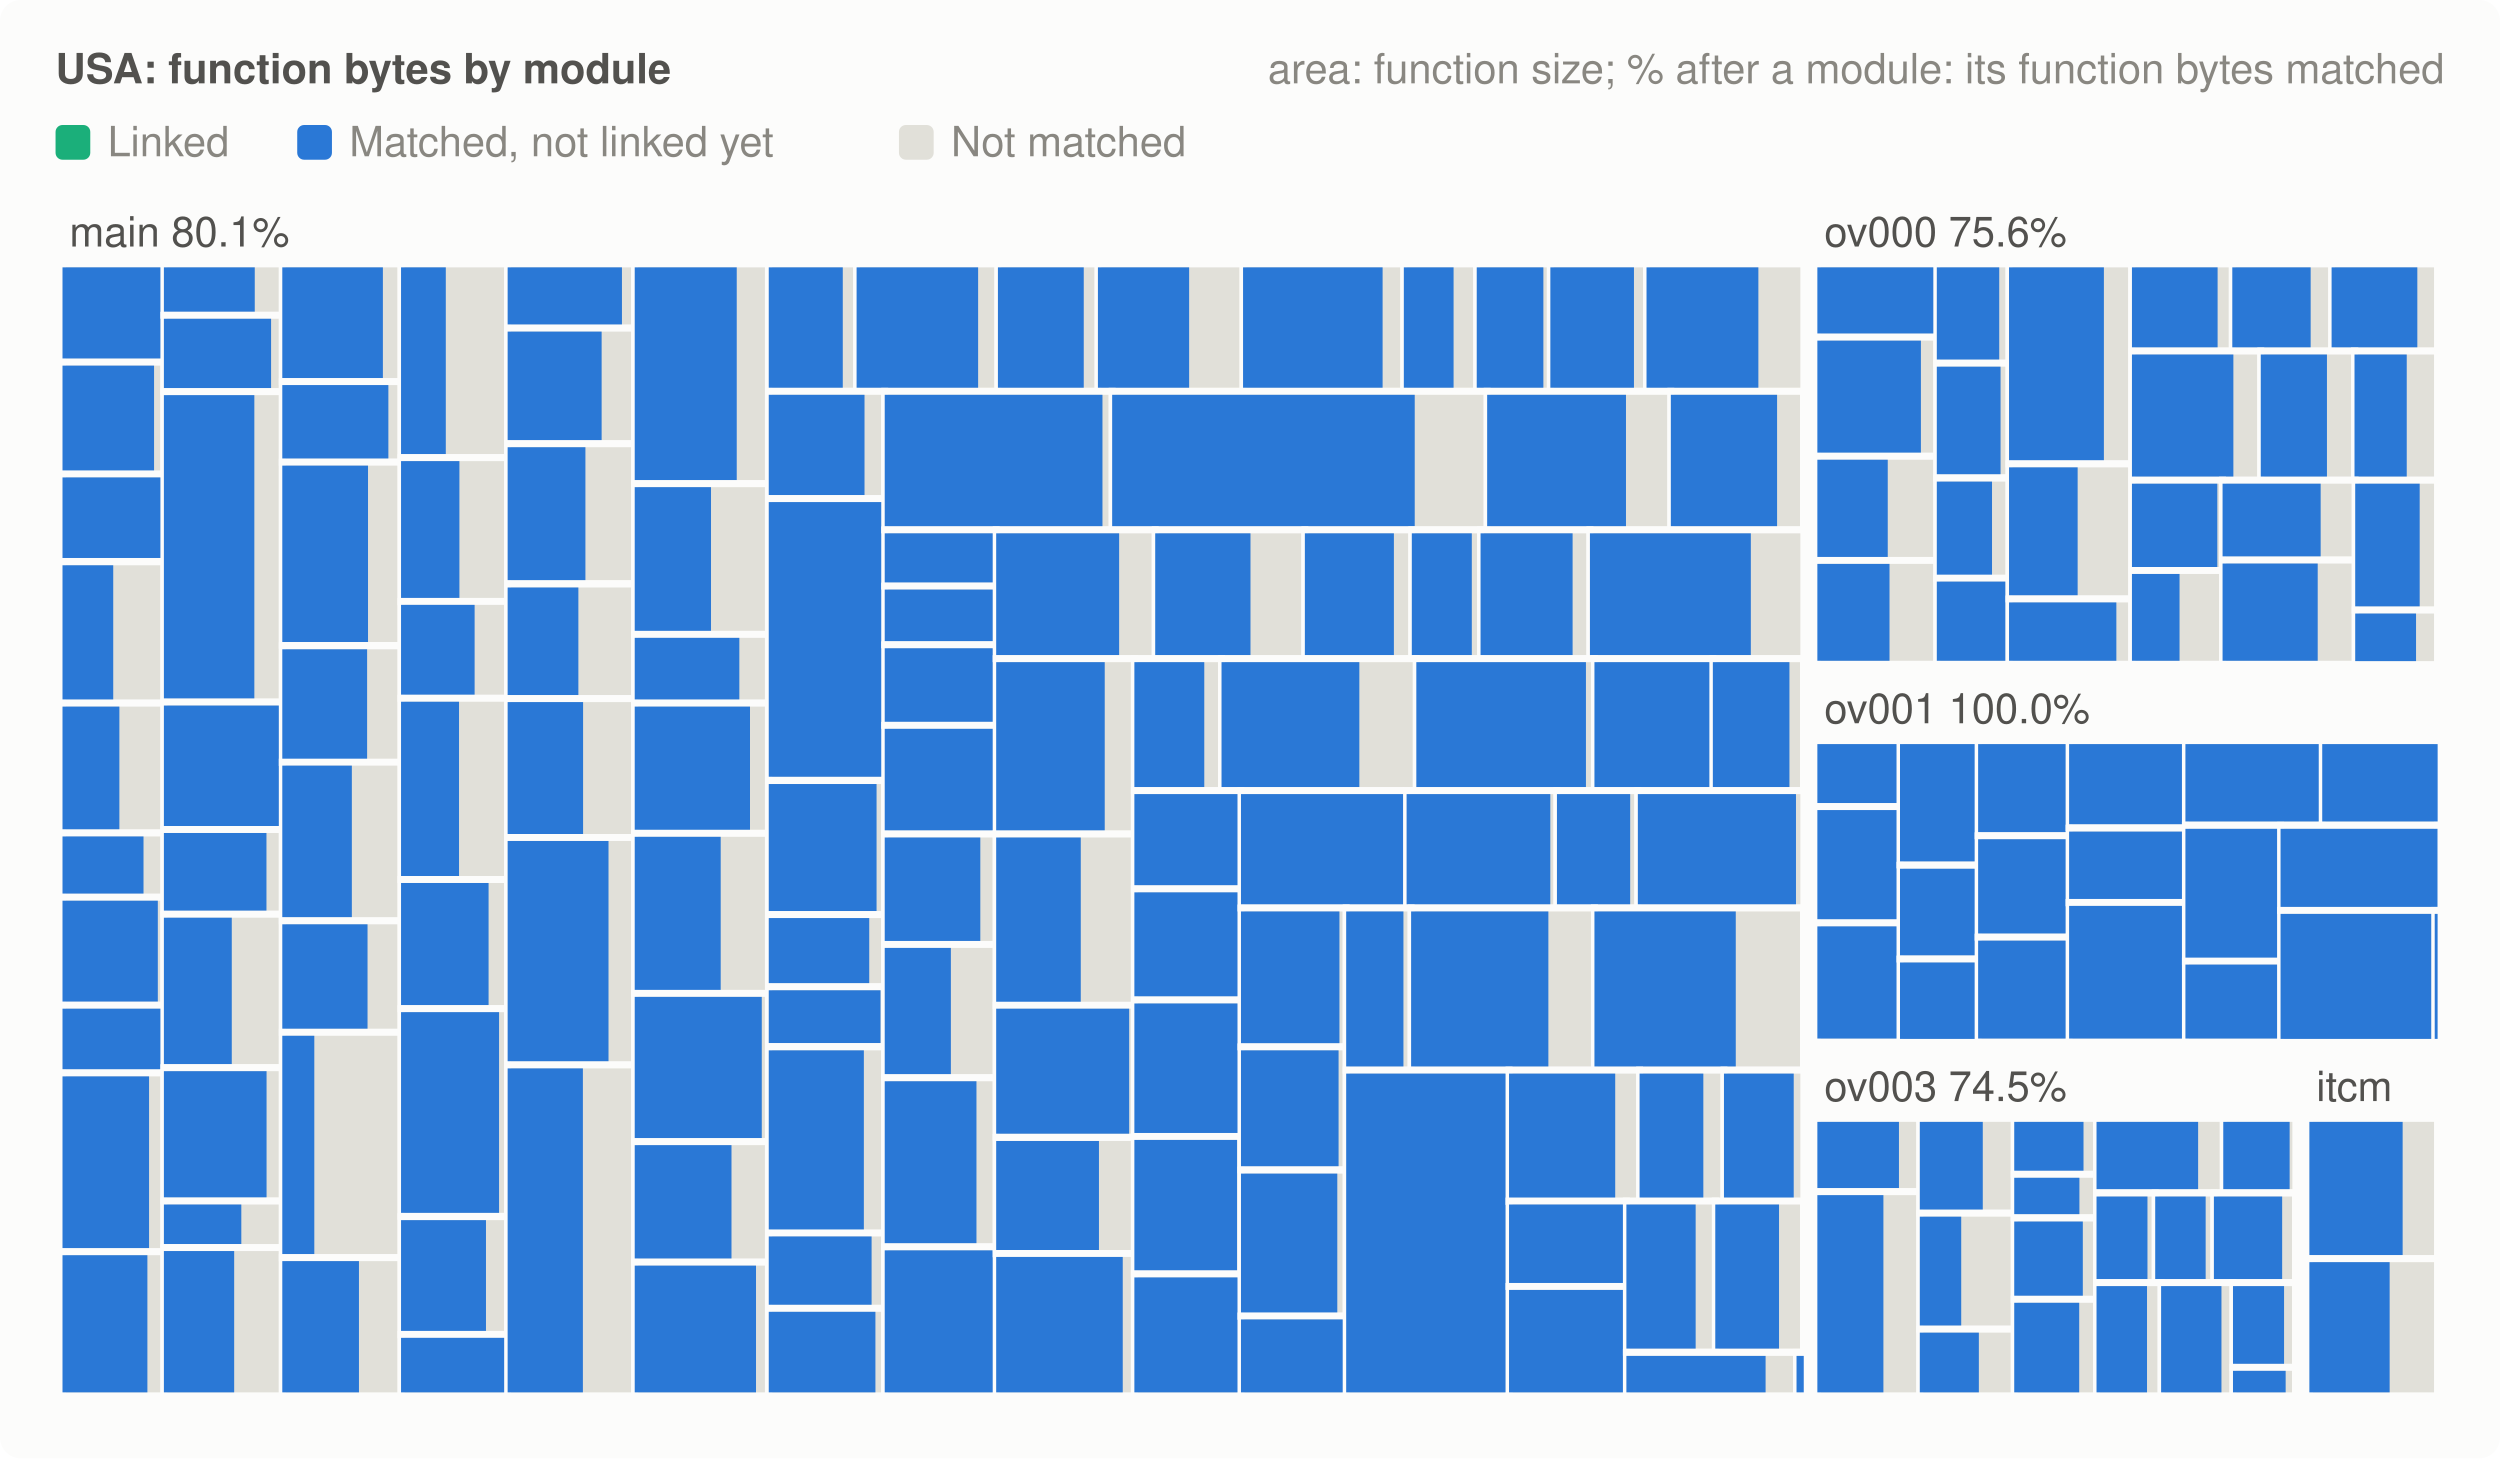
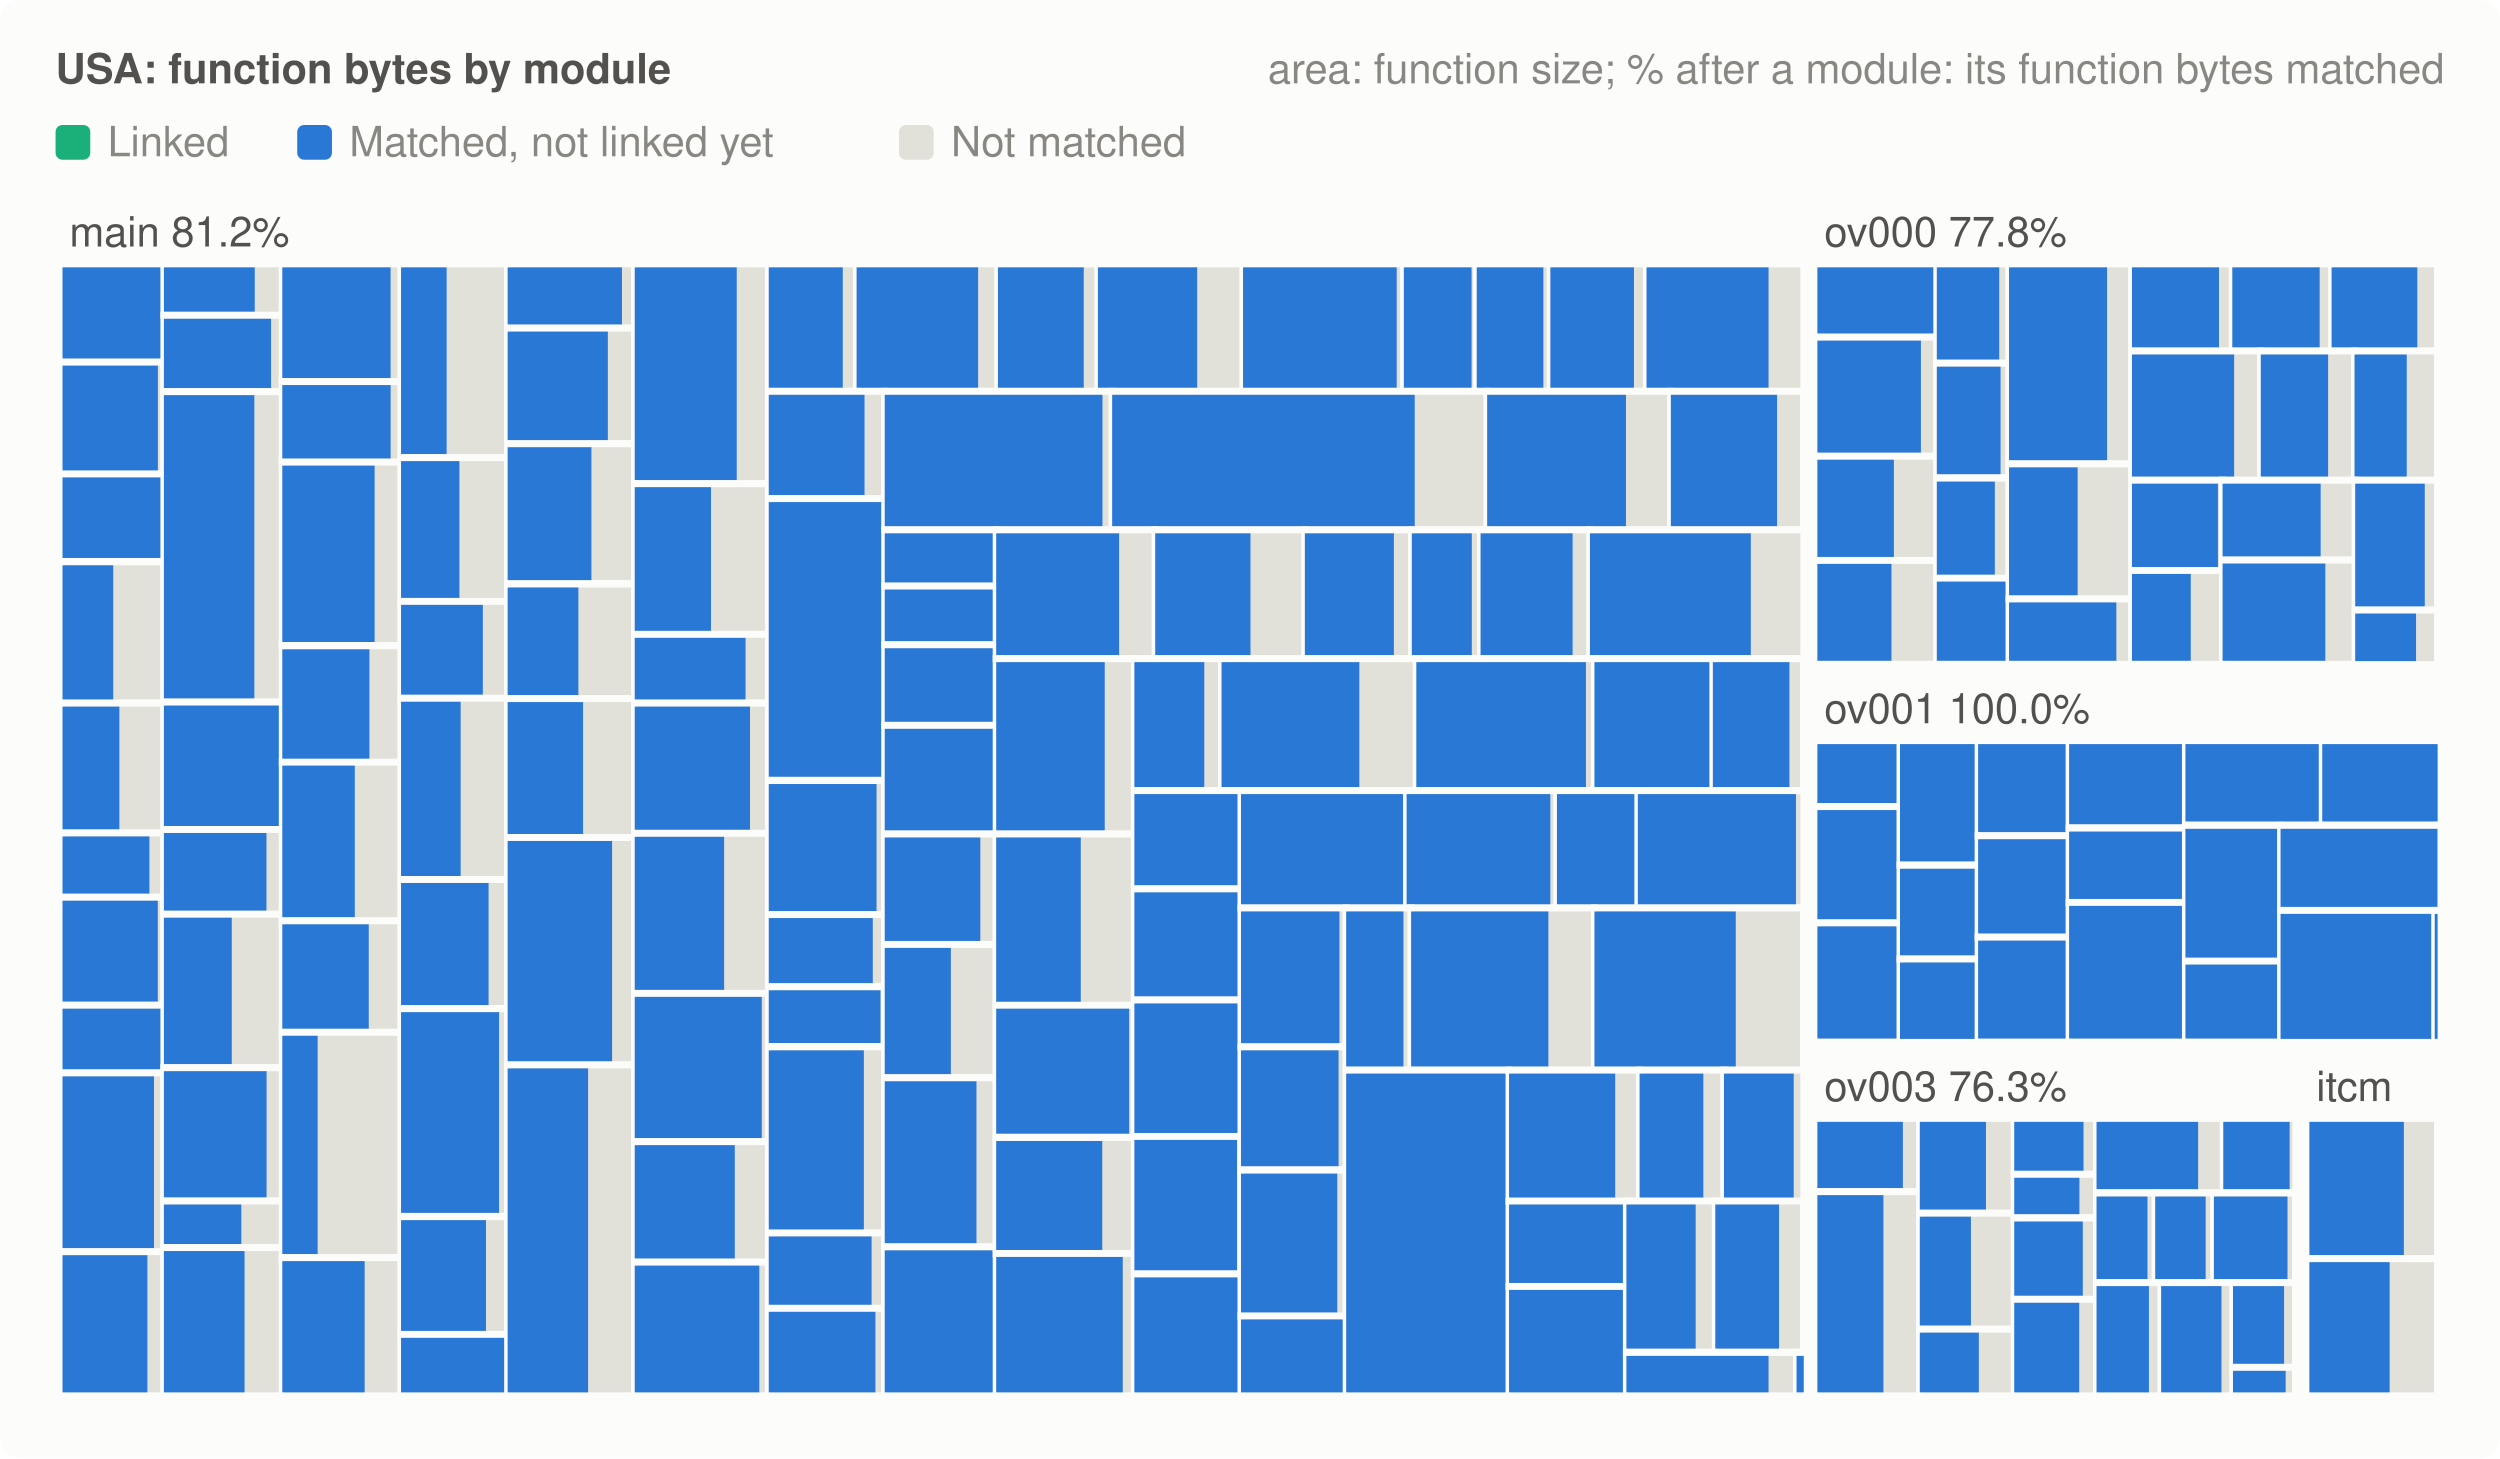
<svg xmlns="http://www.w3.org/2000/svg" viewBox="0 0 720 420" width="720" height="420" role="img" aria-label="Matched and linked code by module (USA)">
  <style>.bg{fill:#fcfcfb}.lbl{fill:#52514e}.muted{fill:#898781}.todo{fill:#e1e0d9}.gap{stroke:#fcfcfb}.matched{fill:#2a78d6}.linked{fill:#1baf7a}@media (prefers-color-scheme: dark){.bg{fill:#1a1a19}.lbl{fill:#c3c2b7}.muted{fill:#898781}.todo{fill:#2c2c2a}.gap{stroke:#1a1a19}.matched{fill:#3987e5}.linked{fill:#199e70}}text{font:12px -apple-system,BlinkMacSystemFont,'Segoe UI',Helvetica,Arial,sans-serif}.head{font-weight:600}</style>
  <rect class="bg" width="720" height="420" rx="6" />
  <text class="lbl head" x="16" y="24">USA: function bytes by module</text>
  <text class="muted" x="704" y="24" text-anchor="end">area: function size; % after a module: its function bytes matched</text>
  <rect class="linked" x="16" y="36" width="10" height="10" rx="2" />
  <text class="muted" x="31" y="45">Linked</text>
  <rect class="matched" x="85.6" y="36" width="10" height="10" rx="2" />
  <text class="muted" x="100.6" y="45">Matched, not linked yet</text>
  <rect class="todo" x="258.9" y="36" width="10" height="10" rx="2" />
  <text class="muted" x="273.9" y="45">Not matched</text>
  <rect class="todo gap" x="18.0" y="76.0" width="29.2" height="28.3" stroke-width="2" />
  <rect class="matched" x="18.0" y="77.0" width="29.16" height="26.3" />
  <rect class="todo gap" x="18.0" y="104.3" width="29.2" height="32.3" stroke-width="2" />
-   <rect class="matched" x="18.0" y="105.3" width="26.37" height="30.3" />
+   <rect class="matched" x="18.0" y="105.3" width="27.47" height="30.3" />
  <rect class="todo gap" x="18.0" y="136.5" width="29.2" height="25.2" stroke-width="2" />
  <rect class="matched" x="18.0" y="137.5" width="28.68" height="23.2" />
  <rect class="todo gap" x="18.0" y="161.8" width="29.2" height="40.7" stroke-width="2" />
  <rect class="matched" x="18.0" y="162.8" width="14.61" height="38.7" />
  <rect class="todo gap" x="18.0" y="202.5" width="29.2" height="37.4" stroke-width="2" />
  <rect class="matched" x="18.0" y="203.5" width="16.38" height="35.4" />
  <rect class="todo gap" x="18.0" y="239.9" width="29.2" height="18.5" stroke-width="2" />
-   <rect class="matched" x="18.0" y="240.9" width="23.33" height="16.5" />
+   <rect class="matched" x="18.0" y="240.9" width="25.03" height="16.5" />
  <rect class="todo gap" x="18.0" y="258.4" width="29.2" height="31.1" stroke-width="2" />
  <rect class="matched" x="18.0" y="259.4" width="27.45" height="29.1" />
  <rect class="todo gap" x="18.0" y="289.5" width="29.2" height="19.5" stroke-width="2" />
  <rect class="matched" x="18.0" y="290.5" width="29.04" height="17.5" />
  <rect class="todo gap" x="18.0" y="309.0" width="29.2" height="51.5" stroke-width="2" />
-   <rect class="matched" x="18.0" y="310.0" width="24.93" height="49.5" />
+   <rect class="matched" x="18.0" y="310.0" width="26.35" height="49.5" />
  <rect class="todo gap" x="18.0" y="360.5" width="29.2" height="41.5" stroke-width="2" />
  <rect class="matched" x="18.0" y="361.5" width="24.45" height="39.5" />
  <rect class="todo gap" x="47.2" y="76.0" width="34.1" height="14.8" stroke-width="2" />
  <rect class="matched" x="47.2" y="77.0" width="26.17" height="12.8" />
  <rect class="todo gap" x="47.2" y="90.8" width="34.1" height="22.0" stroke-width="2" />
  <rect class="matched" x="47.2" y="91.8" width="30.87" height="20.0" />
  <rect class="todo gap" x="47.2" y="112.8" width="34.1" height="89.4" stroke-width="2" />
  <rect class="matched" x="47.2" y="113.8" width="26.05" height="87.4" />
  <rect class="todo gap" x="47.2" y="202.2" width="34.1" height="36.7" stroke-width="2" />
  <rect class="matched" x="47.2" y="203.2" width="34.13" height="34.7" />
  <rect class="todo gap" x="47.2" y="238.9" width="34.1" height="24.4" stroke-width="2" />
  <rect class="matched" x="47.2" y="239.9" width="29.54" height="22.4" />
  <rect class="todo gap" x="47.2" y="263.3" width="34.1" height="44.2" stroke-width="2" />
  <rect class="matched" x="47.2" y="264.3" width="19.55" height="42.2" />
  <rect class="todo gap" x="47.2" y="307.5" width="34.1" height="38.4" stroke-width="2" />
  <rect class="matched" x="47.2" y="308.5" width="29.57" height="36.4" />
  <rect class="todo gap" x="47.2" y="345.9" width="34.1" height="13.4" stroke-width="2" />
  <rect class="matched" x="47.2" y="346.9" width="22.30" height="11.4" />
  <rect class="todo gap" x="47.2" y="359.3" width="34.1" height="42.7" stroke-width="2" />
-   <rect class="matched" x="47.2" y="360.3" width="20.24" height="40.7" />
+   <rect class="matched" x="47.2" y="360.3" width="23.23" height="40.7" />
  <rect class="todo gap" x="81.3" y="76.0" width="34.2" height="33.9" stroke-width="2" />
-   <rect class="matched" x="81.3" y="77.0" width="28.97" height="31.9" />
+   <rect class="matched" x="81.3" y="77.0" width="31.19" height="31.9" />
  <rect class="todo gap" x="81.3" y="109.9" width="34.2" height="23.2" stroke-width="2" />
-   <rect class="matched" x="81.3" y="110.9" width="30.55" height="21.2" />
+   <rect class="matched" x="81.3" y="110.9" width="31.20" height="21.2" />
  <rect class="todo gap" x="81.3" y="133.1" width="34.2" height="52.8" stroke-width="2" />
-   <rect class="matched" x="81.3" y="134.1" width="24.69" height="50.8" />
+   <rect class="matched" x="81.3" y="134.1" width="26.59" height="50.8" />
  <rect class="todo gap" x="81.3" y="186.0" width="34.2" height="33.6" stroke-width="2" />
-   <rect class="matched" x="81.3" y="187.0" width="24.43" height="31.6" />
+   <rect class="matched" x="81.3" y="187.0" width="25.09" height="31.6" />
  <rect class="todo gap" x="81.3" y="219.5" width="34.2" height="45.7" stroke-width="2" />
-   <rect class="matched" x="81.3" y="220.5" width="20.03" height="43.7" />
+   <rect class="matched" x="81.3" y="220.5" width="20.88" height="43.7" />
  <rect class="todo gap" x="81.3" y="265.2" width="34.2" height="32.1" stroke-width="2" />
-   <rect class="matched" x="81.3" y="266.2" width="24.55" height="30.1" />
+   <rect class="matched" x="81.3" y="266.2" width="24.90" height="30.1" />
  <rect class="todo gap" x="81.3" y="297.3" width="34.2" height="64.9" stroke-width="2" />
-   <rect class="matched" x="81.3" y="298.3" width="9.22" height="62.9" />
+   <rect class="matched" x="81.3" y="298.3" width="10.18" height="62.9" />
  <rect class="todo gap" x="81.3" y="362.2" width="34.2" height="39.8" stroke-width="2" />
-   <rect class="matched" x="81.3" y="363.2" width="22.08" height="37.8" />
+   <rect class="matched" x="81.3" y="363.2" width="23.72" height="37.8" />
  <rect class="todo gap" x="115.5" y="76.0" width="30.7" height="55.8" stroke-width="2" />
-   <rect class="matched" x="115.5" y="77.0" width="12.89" height="53.8" />
+   <rect class="matched" x="115.5" y="77.0" width="13.13" height="53.8" />
  <rect class="todo gap" x="115.5" y="131.8" width="30.7" height="41.5" stroke-width="2" />
  <rect class="matched" x="115.5" y="132.8" width="16.81" height="39.5" />
  <rect class="todo gap" x="115.5" y="173.2" width="30.7" height="27.9" stroke-width="2" />
-   <rect class="matched" x="115.5" y="174.2" width="21.19" height="25.9" />
+   <rect class="matched" x="115.5" y="174.2" width="23.56" height="25.9" />
  <rect class="todo gap" x="115.5" y="201.1" width="30.7" height="52.2" stroke-width="2" />
-   <rect class="matched" x="115.5" y="202.1" width="16.70" height="50.2" />
+   <rect class="matched" x="115.5" y="202.1" width="17.17" height="50.2" />
  <rect class="todo gap" x="115.5" y="253.3" width="30.7" height="37.2" stroke-width="2" />
  <rect class="matched" x="115.5" y="254.3" width="25.21" height="35.2" />
  <rect class="todo gap" x="115.5" y="290.5" width="30.7" height="59.8" stroke-width="2" />
  <rect class="matched" x="115.5" y="291.5" width="28.23" height="57.8" />
  <rect class="todo gap" x="115.5" y="350.4" width="30.7" height="34.0" stroke-width="2" />
  <rect class="matched" x="115.5" y="351.4" width="24.46" height="32.0" />
  <rect class="todo gap" x="115.5" y="384.3" width="30.7" height="17.7" stroke-width="2" />
  <rect class="matched" x="115.5" y="385.3" width="30.70" height="15.7" />
  <rect class="todo gap" x="146.2" y="76.0" width="36.6" height="18.5" stroke-width="2" />
  <rect class="matched" x="146.2" y="77.0" width="32.92" height="16.5" />
  <rect class="todo gap" x="146.2" y="94.5" width="36.6" height="33.3" stroke-width="2" />
-   <rect class="matched" x="146.2" y="95.5" width="27.07" height="31.3" />
+   <rect class="matched" x="146.2" y="95.5" width="28.86" height="31.3" />
  <rect class="todo gap" x="146.2" y="127.8" width="36.6" height="40.3" stroke-width="2" />
-   <rect class="matched" x="146.2" y="128.8" width="22.40" height="38.3" />
+   <rect class="matched" x="146.2" y="128.8" width="24.13" height="38.3" />
  <rect class="todo gap" x="146.2" y="168.2" width="36.6" height="33.0" stroke-width="2" />
  <rect class="matched" x="146.2" y="169.2" width="20.37" height="31.0" />
  <rect class="todo gap" x="146.2" y="201.2" width="36.6" height="40.0" stroke-width="2" />
  <rect class="matched" x="146.2" y="202.2" width="21.73" height="38.0" />
  <rect class="todo gap" x="146.2" y="241.2" width="36.6" height="65.5" stroke-width="2" />
-   <rect class="matched" x="146.2" y="242.2" width="29.05" height="63.5" />
+   <rect class="matched" x="146.2" y="242.2" width="30.08" height="63.5" />
  <rect class="todo gap" x="146.2" y="306.7" width="36.6" height="95.3" stroke-width="2" />
-   <rect class="matched" x="146.2" y="307.7" width="21.67" height="93.3" />
+   <rect class="matched" x="146.2" y="307.7" width="23.17" height="93.3" />
  <rect class="todo gap" x="182.8" y="76.0" width="38.5" height="63.3" stroke-width="2" />
  <rect class="matched" x="182.8" y="77.0" width="29.38" height="61.3" />
  <rect class="todo gap" x="182.8" y="139.3" width="38.5" height="43.4" stroke-width="2" />
  <rect class="matched" x="182.8" y="140.3" width="21.97" height="41.4" />
  <rect class="todo gap" x="182.8" y="182.7" width="38.5" height="19.8" stroke-width="2" />
-   <rect class="matched" x="182.8" y="183.7" width="30.13" height="17.8" />
+   <rect class="matched" x="182.8" y="183.7" width="31.92" height="17.8" />
  <rect class="todo gap" x="182.8" y="202.5" width="38.5" height="37.5" stroke-width="2" />
  <rect class="matched" x="182.8" y="203.5" width="33.20" height="35.5" />
  <rect class="todo gap" x="182.8" y="240.0" width="38.5" height="46.1" stroke-width="2" />
-   <rect class="matched" x="182.8" y="241.0" width="24.76" height="44.1" />
+   <rect class="matched" x="182.8" y="241.0" width="25.75" height="44.1" />
  <rect class="todo gap" x="182.8" y="286.1" width="38.5" height="42.7" stroke-width="2" />
  <rect class="matched" x="182.8" y="287.1" width="36.59" height="40.7" />
  <rect class="todo gap" x="182.8" y="328.8" width="38.5" height="34.7" stroke-width="2" />
-   <rect class="matched" x="182.8" y="329.8" width="27.87" height="32.7" />
+   <rect class="matched" x="182.8" y="329.8" width="28.82" height="32.7" />
  <rect class="todo gap" x="182.8" y="363.5" width="38.5" height="38.5" stroke-width="2" />
-   <rect class="matched" x="182.8" y="364.5" width="34.93" height="36.5" />
+   <rect class="matched" x="182.8" y="364.5" width="35.88" height="36.5" />
  <rect class="todo gap" x="221.4" y="76.0" width="25.3" height="36.7" stroke-width="2" />
  <rect class="matched" x="221.4" y="77.0" width="21.32" height="34.7" />
  <rect class="todo gap" x="246.7" y="76.0" width="40.7" height="36.7" stroke-width="2" />
  <rect class="matched" x="246.7" y="77.0" width="35.00" height="34.7" />
  <rect class="todo gap" x="287.4" y="76.0" width="28.9" height="36.7" stroke-width="2" />
  <rect class="matched" x="287.4" y="77.0" width="24.72" height="34.7" />
  <rect class="todo gap" x="316.2" y="76.0" width="41.8" height="36.7" stroke-width="2" />
-   <rect class="matched" x="316.2" y="77.0" width="26.27" height="34.7" />
+   <rect class="matched" x="316.2" y="77.0" width="28.59" height="34.7" />
  <rect class="todo gap" x="358.0" y="76.0" width="46.3" height="36.7" stroke-width="2" />
-   <rect class="matched" x="358.0" y="77.0" width="40.19" height="34.7" />
+   <rect class="matched" x="358.0" y="77.0" width="44.25" height="34.7" />
  <rect class="todo gap" x="404.3" y="76.0" width="21.0" height="36.7" stroke-width="2" />
-   <rect class="matched" x="404.3" y="77.0" width="14.33" height="34.7" />
+   <rect class="matched" x="404.3" y="77.0" width="19.51" height="34.7" />
  <rect class="todo gap" x="425.3" y="76.0" width="21.2" height="36.7" stroke-width="2" />
  <rect class="matched" x="425.3" y="77.0" width="19.19" height="34.7" />
  <rect class="todo gap" x="446.5" y="76.0" width="27.7" height="36.7" stroke-width="2" />
  <rect class="matched" x="446.5" y="77.0" width="24.08" height="34.7" />
  <rect class="todo gap" x="474.2" y="76.0" width="45.3" height="36.7" stroke-width="2" />
-   <rect class="matched" x="474.2" y="77.0" width="32.21" height="34.7" />
+   <rect class="matched" x="474.2" y="77.0" width="35.14" height="34.7" />
  <rect class="todo gap" x="221.4" y="112.7" width="33.4" height="30.9" stroke-width="2" />
  <rect class="matched" x="221.4" y="113.7" width="27.58" height="28.9" />
  <rect class="todo gap" x="221.4" y="143.6" width="33.4" height="81.1" stroke-width="2" />
  <rect class="matched" x="221.4" y="144.6" width="33.43" height="79.1" />
  <rect class="todo gap" x="221.4" y="224.8" width="33.4" height="38.6" stroke-width="2" />
  <rect class="matched" x="221.4" y="225.8" width="31.05" height="36.6" />
  <rect class="todo gap" x="221.4" y="263.4" width="33.4" height="20.8" stroke-width="2" />
-   <rect class="matched" x="221.4" y="264.4" width="28.94" height="18.8" />
+   <rect class="matched" x="221.4" y="264.4" width="29.96" height="18.8" />
  <rect class="todo gap" x="221.4" y="284.2" width="33.4" height="17.2" stroke-width="2" />
  <rect class="matched" x="221.4" y="285.2" width="32.18" height="15.2" />
  <rect class="todo gap" x="221.4" y="301.5" width="33.4" height="53.7" stroke-width="2" />
  <rect class="matched" x="221.4" y="302.5" width="27.39" height="51.7" />
  <rect class="todo gap" x="221.4" y="355.1" width="33.4" height="21.7" stroke-width="2" />
  <rect class="matched" x="221.4" y="356.1" width="29.62" height="19.7" />
  <rect class="todo gap" x="221.4" y="376.8" width="33.4" height="25.2" stroke-width="2" />
  <rect class="matched" x="221.4" y="377.8" width="30.72" height="23.2" />
  <rect class="todo gap" x="254.8" y="112.7" width="65.5" height="39.9" stroke-width="2" />
  <rect class="matched" x="254.8" y="113.7" width="62.71" height="37.9" />
  <rect class="todo gap" x="320.3" y="112.7" width="108.0" height="39.9" stroke-width="2" />
  <rect class="matched" x="320.3" y="113.7" width="87.14" height="37.9" />
  <rect class="todo gap" x="428.3" y="112.7" width="52.9" height="39.9" stroke-width="2" />
  <rect class="matched" x="428.3" y="113.7" width="39.98" height="37.9" />
  <rect class="todo gap" x="481.2" y="112.7" width="38.2" height="39.9" stroke-width="2" />
  <rect class="matched" x="481.2" y="113.7" width="30.60" height="37.9" />
  <rect class="todo gap" x="254.8" y="152.6" width="32.1" height="16.2" stroke-width="2" />
  <rect class="matched" x="254.8" y="153.6" width="32.14" height="14.2" />
  <rect class="todo gap" x="254.8" y="168.8" width="32.1" height="16.9" stroke-width="2" />
  <rect class="matched" x="254.8" y="169.8" width="32.14" height="14.9" />
  <rect class="todo gap" x="254.8" y="185.7" width="32.1" height="23.2" stroke-width="2" />
  <rect class="matched" x="254.8" y="186.7" width="32.14" height="21.2" />
  <rect class="todo gap" x="254.8" y="208.9" width="32.1" height="31.3" stroke-width="2" />
  <rect class="matched" x="254.8" y="209.9" width="32.14" height="29.3" />
  <rect class="todo gap" x="254.8" y="240.2" width="32.1" height="31.8" stroke-width="2" />
  <rect class="matched" x="254.8" y="241.2" width="27.53" height="29.8" />
  <rect class="todo gap" x="254.8" y="272.0" width="32.1" height="38.4" stroke-width="2" />
  <rect class="matched" x="254.8" y="273.0" width="19.05" height="36.4" />
  <rect class="todo gap" x="254.8" y="310.4" width="32.1" height="48.7" stroke-width="2" />
  <rect class="matched" x="254.8" y="311.4" width="26.42" height="46.7" />
  <rect class="todo gap" x="254.8" y="359.1" width="32.1" height="42.9" stroke-width="2" />
  <rect class="matched" x="254.8" y="360.1" width="32.14" height="40.9" />
  <rect class="todo gap" x="286.9" y="152.6" width="45.8" height="37.1" stroke-width="2" />
  <rect class="matched" x="286.9" y="153.6" width="35.41" height="35.1" />
  <rect class="todo gap" x="332.7" y="152.6" width="43.1" height="37.1" stroke-width="2" />
  <rect class="matched" x="332.7" y="153.6" width="27.44" height="35.1" />
  <rect class="todo gap" x="375.8" y="152.6" width="30.8" height="37.1" stroke-width="2" />
  <rect class="matched" x="375.8" y="153.6" width="25.64" height="35.1" />
  <rect class="todo gap" x="406.6" y="152.6" width="19.8" height="37.1" stroke-width="2" />
  <rect class="matched" x="406.6" y="153.6" width="17.28" height="35.1" />
  <rect class="todo gap" x="426.4" y="152.6" width="31.5" height="37.1" stroke-width="2" />
  <rect class="matched" x="426.4" y="153.6" width="26.51" height="35.1" />
  <rect class="todo gap" x="457.9" y="152.6" width="61.6" height="37.1" stroke-width="2" />
  <rect class="matched" x="457.9" y="153.6" width="46.34" height="35.1" />
  <rect class="todo gap" x="286.9" y="189.7" width="39.8" height="50.5" stroke-width="2" />
  <rect class="matched" x="286.9" y="190.7" width="31.26" height="48.5" />
  <rect class="todo gap" x="286.9" y="240.2" width="39.8" height="49.4" stroke-width="2" />
  <rect class="matched" x="286.9" y="241.2" width="24.36" height="47.4" />
  <rect class="todo gap" x="286.9" y="289.5" width="39.8" height="38.0" stroke-width="2" />
  <rect class="matched" x="286.9" y="290.5" width="38.30" height="36.0" />
  <rect class="todo gap" x="286.9" y="327.6" width="39.8" height="33.5" stroke-width="2" />
-   <rect class="matched" x="286.9" y="328.6" width="29.60" height="31.5" />
+   <rect class="matched" x="286.9" y="328.6" width="30.55" height="31.5" />
  <rect class="todo gap" x="286.9" y="361.0" width="39.8" height="41.0" stroke-width="2" />
  <rect class="matched" x="286.9" y="362.0" width="36.45" height="39.0" />
  <rect class="todo gap" x="326.7" y="189.7" width="25.1" height="38.0" stroke-width="2" />
  <rect class="matched" x="326.7" y="190.7" width="20.13" height="36.0" />
  <rect class="todo gap" x="351.8" y="189.7" width="56.1" height="38.0" stroke-width="2" />
  <rect class="matched" x="351.8" y="190.7" width="39.69" height="36.0" />
  <rect class="todo gap" x="407.9" y="189.7" width="51.3" height="38.0" stroke-width="2" />
  <rect class="matched" x="407.9" y="190.7" width="48.85" height="36.0" />
  <rect class="todo gap" x="459.2" y="189.7" width="34.1" height="38.0" stroke-width="2" />
-   <rect class="matched" x="459.2" y="190.7" width="33.92" height="36.0" />
+   <rect class="matched" x="459.2" y="190.7" width="34.08" height="36.0" />
  <rect class="todo gap" x="493.3" y="189.7" width="26.1" height="38.0" stroke-width="2" />
  <rect class="matched" x="493.3" y="190.7" width="22.06" height="36.0" />
  <rect class="todo gap" x="326.7" y="227.7" width="30.7" height="28.3" stroke-width="2" />
  <rect class="matched" x="326.7" y="228.7" width="29.88" height="26.3" />
  <rect class="todo gap" x="326.7" y="256.0" width="30.7" height="32.0" stroke-width="2" />
  <rect class="matched" x="326.7" y="257.0" width="30.68" height="30.0" />
  <rect class="todo gap" x="326.7" y="288.0" width="30.7" height="39.3" stroke-width="2" />
  <rect class="matched" x="326.7" y="289.0" width="30.68" height="37.3" />
  <rect class="todo gap" x="326.7" y="327.3" width="30.7" height="39.6" stroke-width="2" />
  <rect class="matched" x="326.7" y="328.3" width="29.59" height="37.6" />
  <rect class="todo gap" x="326.7" y="366.9" width="30.7" height="35.1" stroke-width="2" />
  <rect class="matched" x="326.7" y="367.9" width="30.68" height="33.1" />
  <rect class="todo gap" x="357.4" y="227.7" width="47.7" height="33.8" stroke-width="2" />
  <rect class="matched" x="357.4" y="228.7" width="46.82" height="31.8" />
  <rect class="todo gap" x="405.1" y="227.7" width="43.3" height="33.8" stroke-width="2" />
  <rect class="matched" x="405.1" y="228.7" width="41.39" height="31.8" />
  <rect class="todo gap" x="448.4" y="227.7" width="23.3" height="33.8" stroke-width="2" />
-   <rect class="matched" x="448.4" y="228.7" width="21.09" height="31.8" />
+   <rect class="matched" x="448.4" y="228.7" width="23.27" height="31.8" />
  <rect class="todo gap" x="471.7" y="227.7" width="47.8" height="33.8" stroke-width="2" />
  <rect class="matched" x="471.7" y="228.7" width="45.54" height="31.8" />
  <rect class="todo gap" x="357.4" y="261.5" width="30.3" height="40.0" stroke-width="2" />
  <rect class="matched" x="357.4" y="262.5" width="28.36" height="38.0" />
  <rect class="todo gap" x="357.4" y="301.5" width="30.3" height="35.4" stroke-width="2" />
  <rect class="matched" x="357.4" y="302.5" width="28.11" height="33.4" />
  <rect class="todo gap" x="357.4" y="337.0" width="30.3" height="42.1" stroke-width="2" />
  <rect class="matched" x="357.4" y="338.0" width="27.74" height="40.1" />
  <rect class="todo gap" x="357.4" y="379.0" width="30.3" height="23.0" stroke-width="2" />
  <rect class="matched" x="357.4" y="380.0" width="30.30" height="21.0" />
  <rect class="todo gap" x="387.7" y="261.5" width="18.7" height="46.7" stroke-width="2" />
  <rect class="matched" x="387.7" y="262.5" width="16.49" height="44.7" />
  <rect class="todo gap" x="406.4" y="261.5" width="52.8" height="46.7" stroke-width="2" />
  <rect class="matched" x="406.4" y="262.5" width="39.53" height="44.7" />
  <rect class="todo gap" x="459.2" y="261.5" width="60.2" height="46.7" stroke-width="2" />
  <rect class="matched" x="459.2" y="262.5" width="40.70" height="44.7" />
  <rect class="todo gap" x="387.7" y="308.2" width="46.9" height="93.8" stroke-width="2" />
  <rect class="matched" x="387.7" y="309.2" width="46.88" height="91.8" />
  <rect class="todo gap" x="434.6" y="308.2" width="37.6" height="37.8" stroke-width="2" />
  <rect class="matched" x="434.6" y="309.2" width="30.58" height="35.8" />
  <rect class="todo gap" x="472.2" y="308.2" width="24.3" height="37.8" stroke-width="2" />
  <rect class="matched" x="472.2" y="309.2" width="18.36" height="35.8" />
  <rect class="todo gap" x="496.5" y="308.2" width="23.0" height="37.8" stroke-width="2" />
  <rect class="matched" x="496.5" y="309.2" width="20.09" height="35.8" />
  <rect class="todo gap" x="434.6" y="345.9" width="33.8" height="24.6" stroke-width="2" />
  <rect class="matched" x="434.6" y="346.9" width="32.89" height="22.6" />
  <rect class="todo gap" x="434.6" y="370.5" width="33.8" height="31.5" stroke-width="2" />
  <rect class="matched" x="434.6" y="371.5" width="33.76" height="29.5" />
  <rect class="todo gap" x="468.4" y="345.9" width="25.7" height="43.5" stroke-width="2" />
  <rect class="matched" x="468.4" y="346.9" width="19.95" height="41.5" />
  <rect class="todo gap" x="494.0" y="345.9" width="25.4" height="43.5" stroke-width="2" />
  <rect class="matched" x="494.0" y="346.9" width="18.36" height="41.5" />
  <rect class="todo gap" x="468.4" y="389.5" width="49.0" height="12.5" stroke-width="2" />
-   <rect class="matched" x="468.4" y="390.5" width="40.09" height="10.5" />
+   <rect class="matched" x="468.4" y="390.5" width="40.94" height="10.5" />
  <rect class="todo gap" x="517.4" y="389.5" width="2.1" height="12.5" stroke-width="2" />
  <rect class="matched" x="517.4" y="390.5" width="2.08" height="10.5" />
-   <text class="lbl" x="20.0" y="71.0">main 80.1%</text>
+   <text class="lbl" x="20.0" y="71.0">main 81.2%</text>
  <rect class="todo gap" x="523.4" y="76.0" width="34.4" height="21.1" stroke-width="2" />
  <rect class="matched" x="523.4" y="77.0" width="33.66" height="19.1" />
  <rect class="todo gap" x="523.4" y="97.1" width="34.4" height="34.3" stroke-width="2" />
  <rect class="matched" x="523.4" y="98.1" width="29.82" height="32.3" />
  <rect class="todo gap" x="523.4" y="131.4" width="34.4" height="30.1" stroke-width="2" />
-   <rect class="matched" x="523.4" y="132.4" width="20.27" height="28.1" />
+   <rect class="matched" x="523.4" y="132.4" width="22.04" height="28.1" />
  <rect class="todo gap" x="523.4" y="161.4" width="34.4" height="29.9" stroke-width="2" />
-   <rect class="matched" x="523.4" y="162.4" width="20.78" height="27.9" />
+   <rect class="matched" x="523.4" y="162.4" width="21.34" height="27.9" />
  <rect class="todo gap" x="557.8" y="76.0" width="20.8" height="28.6" stroke-width="2" />
  <rect class="matched" x="557.8" y="77.0" width="17.98" height="26.6" />
  <rect class="todo gap" x="557.8" y="104.6" width="20.8" height="33.0" stroke-width="2" />
  <rect class="matched" x="557.8" y="105.6" width="18.36" height="31.0" />
  <rect class="todo gap" x="557.8" y="137.7" width="20.8" height="28.9" stroke-width="2" />
-   <rect class="matched" x="557.8" y="138.7" width="15.90" height="26.9" />
+   <rect class="matched" x="557.8" y="138.7" width="16.71" height="26.9" />
  <rect class="todo gap" x="557.8" y="166.5" width="20.8" height="24.8" stroke-width="2" />
-   <rect class="matched" x="557.8" y="167.5" width="19.81" height="22.8" />
+   <rect class="matched" x="557.8" y="167.5" width="19.94" height="22.8" />
  <rect class="todo gap" x="578.6" y="76.0" width="35.3" height="57.6" stroke-width="2" />
-   <rect class="matched" x="578.6" y="77.0" width="27.32" height="55.6" />
+   <rect class="matched" x="578.6" y="77.0" width="28.24" height="55.6" />
  <rect class="todo gap" x="578.6" y="133.6" width="35.3" height="38.9" stroke-width="2" />
  <rect class="matched" x="578.6" y="134.6" width="19.76" height="36.9" />
  <rect class="todo gap" x="578.6" y="172.5" width="35.3" height="18.8" stroke-width="2" />
  <rect class="matched" x="578.6" y="173.5" width="30.91" height="16.8" />
  <rect class="todo gap" x="614.0" y="76.0" width="28.9" height="25.1" stroke-width="2" />
-   <rect class="matched" x="614.0" y="77.0" width="24.67" height="23.1" />
+   <rect class="matched" x="614.0" y="77.0" width="25.07" height="23.1" />
  <rect class="todo gap" x="642.9" y="76.0" width="28.7" height="25.1" stroke-width="2" />
-   <rect class="matched" x="642.9" y="77.0" width="22.57" height="23.1" />
+   <rect class="matched" x="642.9" y="77.0" width="25.16" height="23.1" />
  <rect class="todo gap" x="671.5" y="76.0" width="30.5" height="25.1" stroke-width="2" />
  <rect class="matched" x="671.5" y="77.0" width="24.69" height="23.1" />
  <rect class="todo gap" x="614.0" y="101.1" width="37.1" height="37.2" stroke-width="2" />
-   <rect class="matched" x="614.0" y="102.1" width="29.21" height="35.2" />
+   <rect class="matched" x="614.0" y="102.1" width="29.43" height="35.2" />
  <rect class="todo gap" x="651.1" y="101.1" width="27.1" height="37.2" stroke-width="2" />
-   <rect class="matched" x="651.1" y="102.1" width="19.06" height="35.2" />
+   <rect class="matched" x="651.1" y="102.1" width="19.40" height="35.2" />
  <rect class="todo gap" x="678.1" y="101.1" width="23.9" height="37.2" stroke-width="2" />
  <rect class="matched" x="678.1" y="102.1" width="15.04" height="35.2" />
  <rect class="todo gap" x="614.0" y="138.3" width="26.1" height="26.0" stroke-width="2" />
-   <rect class="matched" x="614.0" y="139.3" width="24.59" height="24.0" />
+   <rect class="matched" x="614.0" y="139.3" width="24.77" height="24.0" />
  <rect class="todo gap" x="614.0" y="164.3" width="26.1" height="27.0" stroke-width="2" />
-   <rect class="matched" x="614.0" y="165.3" width="13.71" height="25.0" />
+   <rect class="matched" x="614.0" y="165.3" width="16.94" height="25.0" />
  <rect class="todo gap" x="640.1" y="138.3" width="38.2" height="23.0" stroke-width="2" />
  <rect class="matched" x="640.1" y="139.3" width="28.25" height="21.0" />
  <rect class="todo gap" x="640.1" y="161.3" width="38.2" height="30.0" stroke-width="2" />
-   <rect class="matched" x="640.1" y="162.3" width="27.40" height="28.0" />
+   <rect class="matched" x="640.1" y="162.3" width="29.59" height="28.0" />
  <rect class="todo gap" x="678.3" y="138.3" width="23.7" height="37.4" stroke-width="2" />
-   <rect class="matched" x="678.3" y="139.3" width="18.57" height="35.4" />
+   <rect class="matched" x="678.3" y="139.3" width="20.03" height="35.4" />
  <rect class="todo gap" x="678.3" y="175.7" width="23.7" height="15.7" stroke-width="2" />
  <rect class="matched" x="678.3" y="176.7" width="17.52" height="13.7" />
-   <text class="lbl" x="525.4" y="71.0">ov000 75.6%</text>
+   <text class="lbl" x="525.4" y="71.0">ov000 77.8%</text>
  <rect class="todo gap" x="523.4" y="213.3" width="23.8" height="19.0" stroke-width="2" />
  <rect class="matched" x="523.4" y="214.3" width="23.78" height="17.0" />
  <rect class="todo gap" x="523.4" y="232.3" width="23.8" height="33.5" stroke-width="2" />
  <rect class="matched" x="523.4" y="233.3" width="23.78" height="31.5" />
  <rect class="todo gap" x="523.4" y="265.8" width="23.8" height="34.3" stroke-width="2" />
  <rect class="matched" x="523.4" y="266.8" width="23.78" height="32.3" />
  <rect class="todo gap" x="547.2" y="213.3" width="22.5" height="35.8" stroke-width="2" />
  <rect class="matched" x="547.2" y="214.3" width="22.51" height="33.8" />
  <rect class="todo gap" x="547.2" y="249.2" width="22.5" height="27.0" stroke-width="2" />
  <rect class="matched" x="547.2" y="250.2" width="22.51" height="25.0" />
  <rect class="todo gap" x="547.2" y="276.2" width="22.5" height="24.0" stroke-width="2" />
  <rect class="matched" x="547.2" y="277.2" width="22.51" height="22.0" />
  <rect class="todo gap" x="569.7" y="213.3" width="26.1" height="27.4" stroke-width="2" />
  <rect class="matched" x="569.7" y="214.3" width="26.12" height="25.4" />
  <rect class="todo gap" x="569.7" y="240.7" width="26.1" height="29.2" stroke-width="2" />
  <rect class="matched" x="569.7" y="241.7" width="26.12" height="27.2" />
  <rect class="todo gap" x="569.7" y="269.9" width="26.1" height="30.2" stroke-width="2" />
  <rect class="matched" x="569.7" y="270.9" width="26.12" height="28.2" />
  <rect class="todo gap" x="595.9" y="213.3" width="33.6" height="25.1" stroke-width="2" />
  <rect class="matched" x="595.9" y="214.3" width="33.56" height="23.1" />
  <rect class="todo gap" x="595.9" y="238.5" width="33.6" height="21.5" stroke-width="2" />
  <rect class="matched" x="595.9" y="239.5" width="33.56" height="19.5" />
  <rect class="todo gap" x="595.9" y="259.9" width="33.6" height="40.2" stroke-width="2" />
  <rect class="matched" x="595.9" y="260.9" width="33.56" height="38.2" />
  <rect class="todo gap" x="629.4" y="213.3" width="39.3" height="24.3" stroke-width="2" />
  <rect class="matched" x="629.4" y="214.3" width="39.33" height="22.3" />
  <rect class="todo gap" x="668.8" y="213.3" width="33.2" height="24.3" stroke-width="2" />
  <rect class="matched" x="668.8" y="214.3" width="33.24" height="22.3" />
  <rect class="todo gap" x="629.4" y="237.7" width="27.4" height="39.2" stroke-width="2" />
  <rect class="matched" x="629.4" y="238.7" width="27.38" height="37.2" />
  <rect class="todo gap" x="629.4" y="276.8" width="27.4" height="23.3" stroke-width="2" />
  <rect class="matched" x="629.4" y="277.8" width="27.38" height="21.3" />
  <rect class="todo gap" x="656.8" y="237.7" width="45.2" height="24.5" stroke-width="2" />
  <rect class="matched" x="656.8" y="238.7" width="45.20" height="22.5" />
  <rect class="todo gap" x="656.8" y="262.2" width="44.4" height="38.0" stroke-width="2" />
  <rect class="matched" x="656.8" y="263.2" width="44.37" height="36.0" />
  <rect class="todo gap" x="701.2" y="262.2" width="0.8" height="38.0" stroke-width="2" />
  <rect class="matched" x="701.2" y="263.2" width="0.83" height="36.0" />
  <text class="lbl" x="525.4" y="208.3">ov001 100.0%</text>
  <rect class="todo gap" x="523.4" y="322.1" width="29.5" height="21.1" stroke-width="2" />
-   <rect class="matched" x="523.4" y="323.1" width="23.50" height="19.1" />
+   <rect class="matched" x="523.4" y="323.1" width="24.63" height="19.1" />
  <rect class="todo gap" x="523.4" y="343.2" width="29.5" height="58.8" stroke-width="2" />
  <rect class="matched" x="523.4" y="344.2" width="19.02" height="56.8" />
  <rect class="todo gap" x="552.9" y="322.1" width="27.2" height="27.3" stroke-width="2" />
-   <rect class="matched" x="552.9" y="323.1" width="18.14" height="25.3" />
+   <rect class="matched" x="552.9" y="323.1" width="19.06" height="25.3" />
  <rect class="todo gap" x="552.9" y="349.4" width="27.2" height="33.4" stroke-width="2" />
-   <rect class="matched" x="552.9" y="350.4" width="11.93" height="31.4" />
+   <rect class="matched" x="552.9" y="350.4" width="14.73" height="31.4" />
  <rect class="todo gap" x="552.9" y="382.8" width="27.2" height="19.2" stroke-width="2" />
  <rect class="matched" x="552.9" y="383.8" width="17.01" height="17.2" />
  <rect class="todo gap" x="580.1" y="322.1" width="23.7" height="16.1" stroke-width="2" />
  <rect class="matched" x="580.1" y="323.1" width="19.95" height="14.1" />
  <rect class="todo gap" x="580.1" y="338.2" width="23.7" height="12.5" stroke-width="2" />
  <rect class="matched" x="580.1" y="339.2" width="18.77" height="10.5" />
  <rect class="todo gap" x="580.1" y="350.8" width="23.7" height="23.4" stroke-width="2" />
  <rect class="matched" x="580.1" y="351.8" width="19.75" height="21.4" />
  <rect class="todo gap" x="580.1" y="374.2" width="23.7" height="27.8" stroke-width="2" />
  <rect class="matched" x="580.1" y="375.2" width="18.71" height="25.8" />
  <rect class="todo gap" x="603.8" y="322.1" width="36.5" height="21.4" stroke-width="2" />
  <rect class="matched" x="603.8" y="323.1" width="29.26" height="19.4" />
  <rect class="todo gap" x="640.3" y="322.1" width="20.9" height="21.4" stroke-width="2" />
  <rect class="matched" x="640.3" y="323.1" width="19.12" height="19.4" />
  <rect class="todo gap" x="603.8" y="343.6" width="16.9" height="25.8" stroke-width="2" />
  <rect class="matched" x="603.8" y="344.6" width="14.67" height="23.8" />
  <rect class="todo gap" x="620.7" y="343.6" width="16.9" height="25.8" stroke-width="2" />
  <rect class="matched" x="620.7" y="344.6" width="14.53" height="23.8" />
  <rect class="todo gap" x="637.6" y="343.6" width="23.5" height="25.8" stroke-width="2" />
-   <rect class="matched" x="637.6" y="344.6" width="19.66" height="23.8" />
+   <rect class="matched" x="637.6" y="344.6" width="21.20" height="23.8" />
  <rect class="todo gap" x="603.8" y="369.4" width="18.6" height="32.6" stroke-width="2" />
-   <rect class="matched" x="603.8" y="370.4" width="14.54" height="30.6" />
+   <rect class="matched" x="603.8" y="370.4" width="15.09" height="30.6" />
  <rect class="todo gap" x="622.4" y="369.4" width="20.7" height="32.6" stroke-width="2" />
  <rect class="matched" x="622.4" y="370.4" width="17.38" height="30.6" />
  <rect class="todo gap" x="643.1" y="369.4" width="18.0" height="24.4" stroke-width="2" />
  <rect class="matched" x="643.1" y="370.4" width="14.71" height="22.4" />
  <rect class="todo gap" x="643.1" y="393.8" width="18.0" height="8.2" stroke-width="2" />
  <rect class="matched" x="643.1" y="394.8" width="15.17" height="6.2" />
-   <text class="lbl" x="525.4" y="317.1">ov003 74.5%</text>
+   <text class="lbl" x="525.4" y="317.1">ov003 76.3%</text>
  <rect class="todo gap" x="665.1" y="322.1" width="36.9" height="40.4" stroke-width="2" />
-   <rect class="matched" x="665.1" y="323.1" width="26.86" height="38.4" />
+   <rect class="matched" x="665.1" y="323.1" width="27.21" height="38.4" />
  <rect class="todo gap" x="665.1" y="362.5" width="36.9" height="39.5" stroke-width="2" />
  <rect class="matched" x="665.1" y="363.5" width="23.12" height="37.5" />
  <text class="lbl" x="667.1" y="317.1">itcm</text>
</svg>
